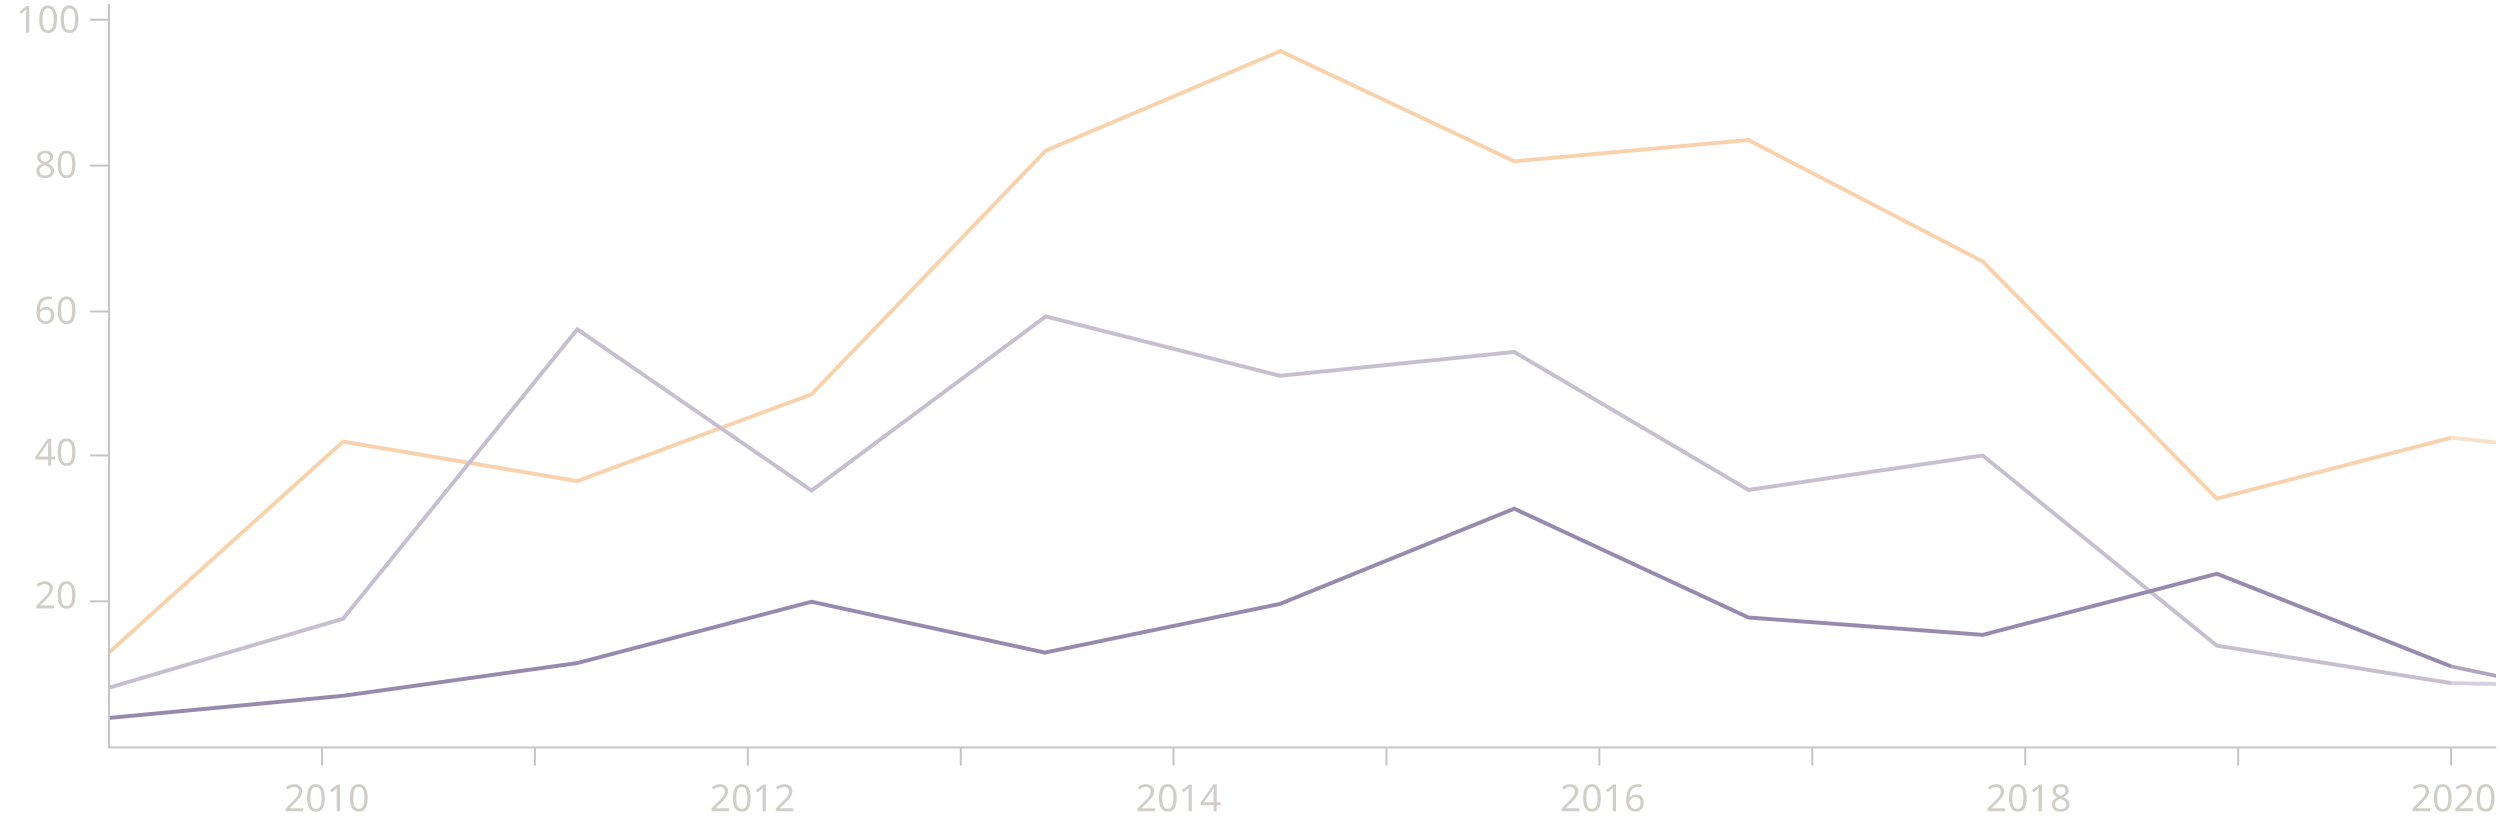
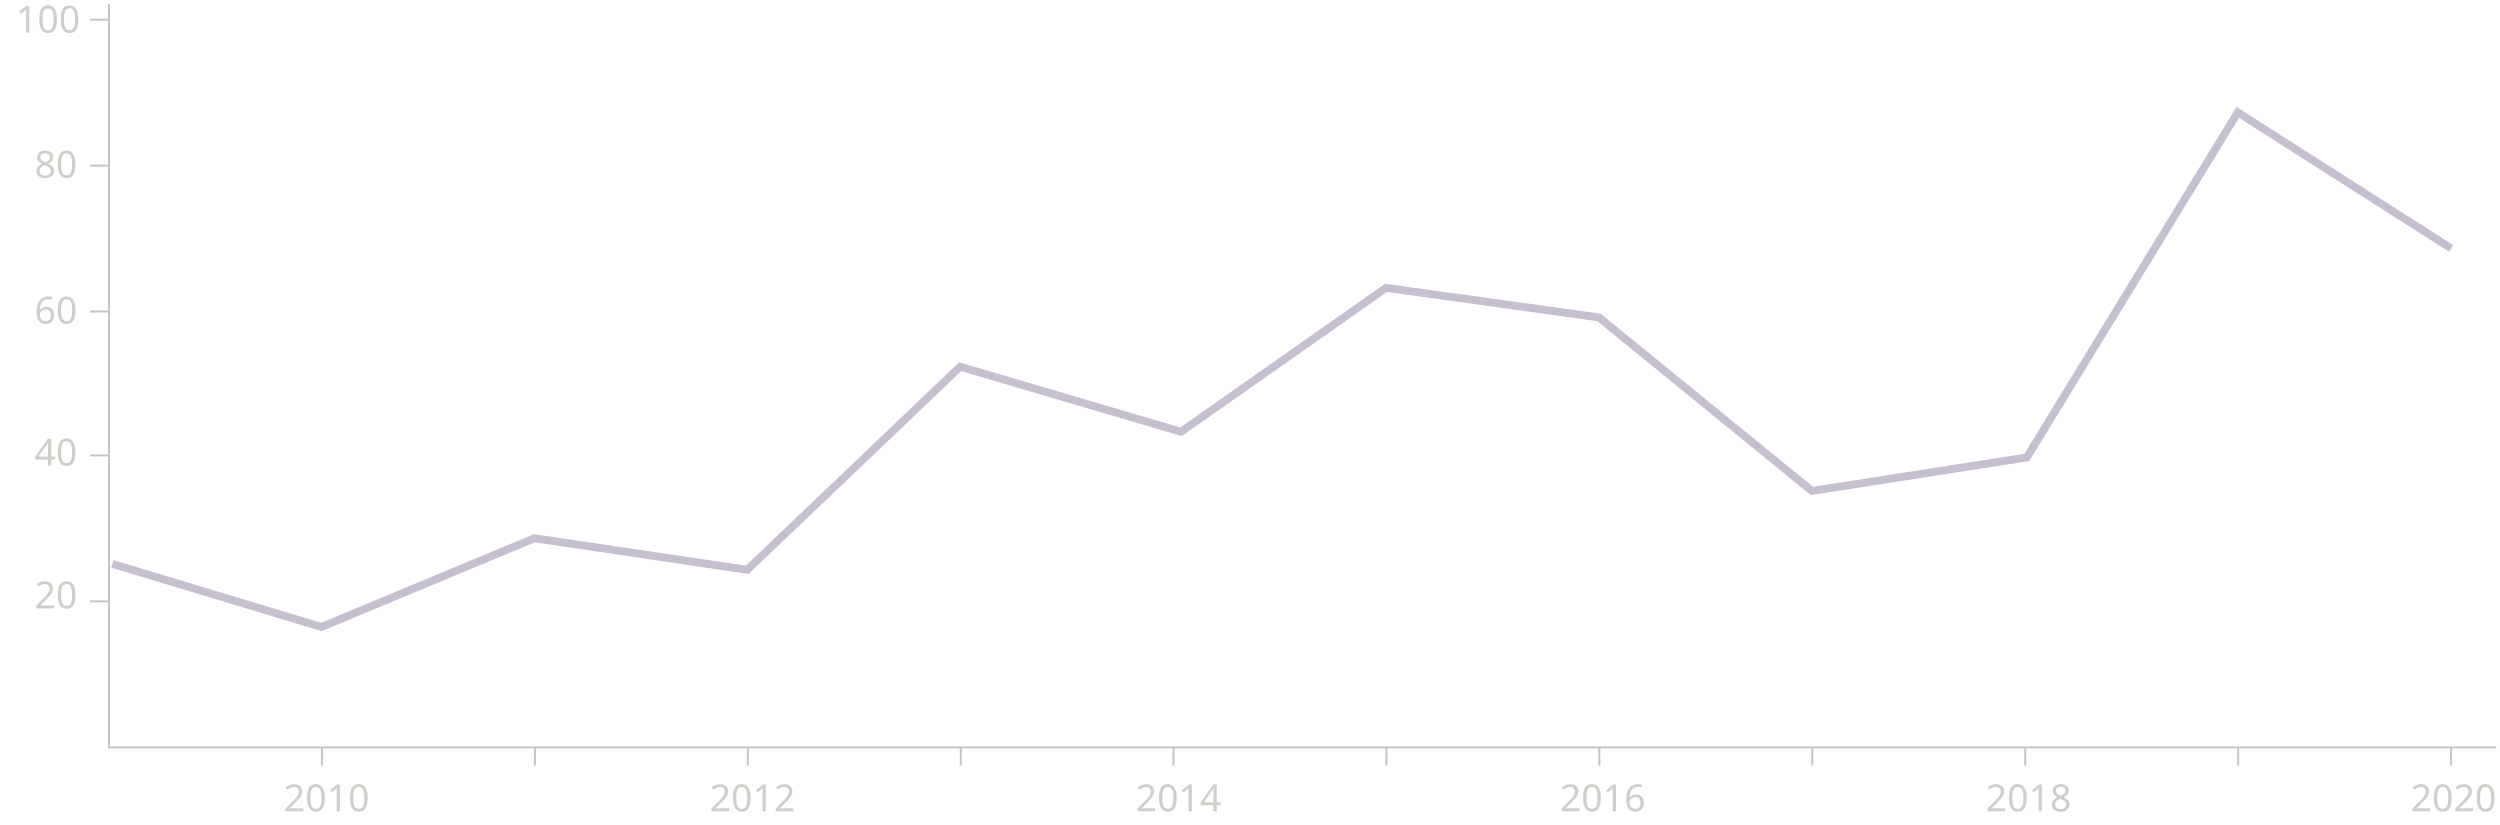
- <svg xmlns="http://www.w3.org/2000/svg" version="1.1" x="0px" y="0px" viewBox="0 0 1268 418" enable-background="new 0 0 1268 418" xml:space="preserve">
-   <g id="Layer_1">
-     <g>
-       <polygon fill="#AEA5BF" points="1266,343.8 1242.8,338.9 1243.5,337.1 1266,341.8   " />
-     </g>
-     <g>
-       <polygon fill="#D7CFE0" points="1266,347.9 1243,347.5 1243.3,345.5 1266,345.9   " />
-     </g>
-     <g>
-       <polygon fill="#F7E1CB" points="1266,225.4 1243.4,223 1242.9,221 1266,223.4   " />
-     </g>
-     <polyline fill="none" stroke="#F7D2AD" stroke-width="2" stroke-miterlimit="10" points="55.2,331 174,224 292.8,244 411.6,200    530.4,76.4 649.4,25.9 768,81.8 886.8,71 1005.6,132.6 1124.4,252.9 1243.2,222  " />
-     <polyline fill="none" stroke="#C6BFCF" stroke-width="2" stroke-miterlimit="10" points="1243.2,346.5 1124.4,327.5 1005.6,231    886.8,248.5 768,178.5 649.2,190.6 530.4,160.5 411.6,248.8 292.8,167 174,313.8 55.6,348.7  " />
-     <polyline fill="none" stroke="#968BAF" stroke-width="2" stroke-miterlimit="10" points="1243.2,338 1124.4,291 1005.6,322    886.8,313.2 768,258 649.2,306.3 529.9,331 411.6,305.2 292.8,336.3 174,352.9 55.6,364.1  " />
+ <svg xmlns="http://www.w3.org/2000/svg" version="1.1" id="Layer_1" x="0px" y="0px" viewBox="0 0 1268 418" style="enable-background:new 0 0 1268 418;" xml:space="preserve">
+   <style type="text/css">
+ 	.st0{fill:none;stroke:#C6BFCF;stroke-width:4;stroke-miterlimit:10;}
+ 	.st1{fill:none;stroke:#C4C4C4;stroke-miterlimit:10;}
+ 	.st2{fill:#D1CDC9;}
+ 	.st3{font-family:'RobotoCondensed-Regular';}
+ 	.st4{font-size:19px;}
+ </style>
+   <g id="Layer_1_1_">
+     <polyline class="st0" points="1243.2,126 1135,57 1028,232 919,249 811,161 703,146 599,219 487,186 379,289 271,273 163,318    57,286  " />
    <g>
      <g>
-         <line fill="none" stroke="#C4C4C4" stroke-miterlimit="10" x1="163.3" y1="388.3" x2="163.3" y2="378.9" />
-         <line fill="none" stroke="#C4C4C4" stroke-miterlimit="10" x1="271.3" y1="388.3" x2="271.3" y2="378.9" />
-         <line fill="none" stroke="#C4C4C4" stroke-miterlimit="10" x1="487.3" y1="388.3" x2="487.3" y2="378.9" />
-         <line fill="none" stroke="#C4C4C4" stroke-miterlimit="10" x1="811.2" y1="388.3" x2="811.2" y2="378.9" />
-         <line fill="none" stroke="#C4C4C4" stroke-miterlimit="10" x1="1027.2" y1="388.3" x2="1027.2" y2="378.9" />
-         <line fill="none" stroke="#C4C4C4" stroke-miterlimit="10" x1="379.3" y1="388.3" x2="379.3" y2="378.9" />
-         <line fill="none" stroke="#C4C4C4" stroke-miterlimit="10" x1="595.2" y1="388.3" x2="595.2" y2="378.9" />
-         <line fill="none" stroke="#C4C4C4" stroke-miterlimit="10" x1="703.2" y1="388.3" x2="703.2" y2="378.9" />
-         <line fill="none" stroke="#C4C4C4" stroke-miterlimit="10" x1="919.2" y1="388.3" x2="919.2" y2="378.9" />
-         <line fill="none" stroke="#C4C4C4" stroke-miterlimit="10" x1="1135.2" y1="388.3" x2="1135.2" y2="378.9" />
-         <line fill="none" stroke="#C4C4C4" stroke-miterlimit="10" x1="1243.2" y1="388.3" x2="1243.2" y2="378.9" />
+         <line class="st1" x1="163.3" y1="388.3" x2="163.3" y2="378.9" />
+         <line class="st1" x1="271.3" y1="388.3" x2="271.3" y2="378.9" />
+         <line class="st1" x1="487.3" y1="388.3" x2="487.3" y2="378.9" />
+         <line class="st1" x1="811.2" y1="388.3" x2="811.2" y2="378.9" />
+         <line class="st1" x1="1027.2" y1="388.3" x2="1027.2" y2="378.9" />
+         <line class="st1" x1="379.3" y1="388.3" x2="379.3" y2="378.9" />
+         <line class="st1" x1="595.2" y1="388.3" x2="595.2" y2="378.9" />
+         <line class="st1" x1="703.2" y1="388.3" x2="703.2" y2="378.9" />
+         <line class="st1" x1="919.2" y1="388.3" x2="919.2" y2="378.9" />
+         <line class="st1" x1="1135.2" y1="388.3" x2="1135.2" y2="378.9" />
+         <line class="st1" x1="1243.2" y1="388.3" x2="1243.2" y2="378.9" />
      </g>
      <g>
-         <polyline fill="none" stroke="#C4C4C4" stroke-miterlimit="10" points="55.3,2 55.3,379.1 1266.1,379.1    " />
+         <polyline class="st1" points="55.3,2 55.3,379.1 1266.1,379.1    " />
        <g>
-           <line fill="none" stroke="#C4C4C4" stroke-miterlimit="10" x1="45.7" y1="10" x2="55.7" y2="10" />
-           <line fill="none" stroke="#C4C4C4" stroke-miterlimit="10" x1="45.7" y1="305" x2="55.7" y2="305" />
-           <line fill="none" stroke="#C4C4C4" stroke-miterlimit="10" x1="45.7" y1="231" x2="55.7" y2="231" />
-           <line fill="none" stroke="#C4C4C4" stroke-miterlimit="10" x1="45.7" y1="158" x2="55.7" y2="158" />
-           <line fill="none" stroke="#C4C4C4" stroke-miterlimit="10" x1="45.7" y1="84" x2="55.7" y2="84" />
+           <line class="st1" x1="45.7" y1="10" x2="55.7" y2="10" />
+           <line class="st1" x1="45.7" y1="305" x2="55.7" y2="305" />
+           <line class="st1" x1="45.7" y1="231" x2="55.7" y2="231" />
+           <line class="st1" x1="45.7" y1="158" x2="55.7" y2="158" />
+           <line class="st1" x1="45.7" y1="84" x2="55.7" y2="84" />
        </g>
      </g>
    </g>
    <g>
      <g>
-         <text transform="matrix(1 0 0 1 576.0095 411.4878)" fill="#D1CDC9" font-family="'RobotoCondensed-Regular'" font-size="19px">2014</text>
+         <text transform="matrix(1 0 0 1 576.0095 411.4878)" class="st2 st3 st4">2014</text>
      </g>
      <g>
-         <text transform="matrix(1 0 0 1 791.1489 411.4878)" fill="#D1CDC9" font-family="'RobotoCondensed-Regular'" font-size="19px">2016</text>
+         <text transform="matrix(1 0 0 1 791.1489 411.4878)" class="st2 st3 st4">2016</text>
      </g>
      <g>
-         <text transform="matrix(1 0 0 1 1007.149 411.4878)" fill="#D1CDC9" font-family="'RobotoCondensed-Regular'" font-size="19px">2018</text>
+         <text transform="matrix(1 0 0 1 1007.149 411.4878)" class="st2 st3 st4">2018</text>
      </g>
      <g>
-         <text transform="matrix(1 0 0 1 359.9412 411.4878)" fill="#D1CDC9" font-family="'RobotoCondensed-Regular'" font-size="19px">2012</text>
+         <text transform="matrix(1 0 0 1 359.9412 411.4878)" class="st2 st3 st4">2012</text>
      </g>
      <g>
-         <text transform="matrix(1 0 0 1 143.9408 411.4878)" fill="#D1CDC9" font-family="'RobotoCondensed-Regular'" font-size="19px">2010</text>
+         <text transform="matrix(1 0 0 1 143.9408 411.4878)" class="st2 st3 st4">2010</text>
      </g>
      <g>
-         <text transform="matrix(1 0 0 1 1222.669 411.4878)" fill="#D1CDC9" font-family="'RobotoCondensed-Regular'" font-size="19px">2020</text>
+         <text transform="matrix(1 0 0 1 1222.669 411.4878)" class="st2 st3 st4">2020</text>
      </g>
    </g>
    <g>
-       <text transform="matrix(1 0 0 1 8.1044 16.573)" fill="#D1CDC9" font-family="'RobotoCondensed-Regular'" font-size="19px">100</text>
+       <text transform="matrix(1 0 0 1 8.1044 16.573)" class="st2 st3 st4">100</text>
    </g>
-     <text transform="matrix(1 0 0 1 17.4844 236.1504)" fill="#D1CDC9" font-family="'RobotoCondensed-Regular'" font-size="19px">40</text>
-     <text transform="matrix(1 0 0 1 17.4844 164.1504)" fill="#D1CDC9" font-family="'RobotoCondensed-Regular'" font-size="19px">60</text>
-     <text transform="matrix(1 0 0 1 17.4844 90.1504)" fill="#D1CDC9" font-family="'RobotoCondensed-Regular'" font-size="19px">80</text>
-     <text transform="matrix(1 0 0 1 17.4844 308.5732)" fill="#D1CDC9" font-family="'RobotoCondensed-Regular'" font-size="19px">20</text>
+     <text transform="matrix(1 0 0 1 17.4844 236.1504)" class="st2 st3 st4">40</text>
+     <text transform="matrix(1 0 0 1 17.4844 164.1504)" class="st2 st3 st4">60</text>
+     <text transform="matrix(1 0 0 1 17.4844 90.1504)" class="st2 st3 st4">80</text>
+     <text transform="matrix(1 0 0 1 17.4844 308.5732)" class="st2 st3 st4">20</text>
  </g>
-   <g id="Layer_2">
+   <g id="Layer_2_1_">
</g>
  <g id="Layer_3">
</g>
</svg>
